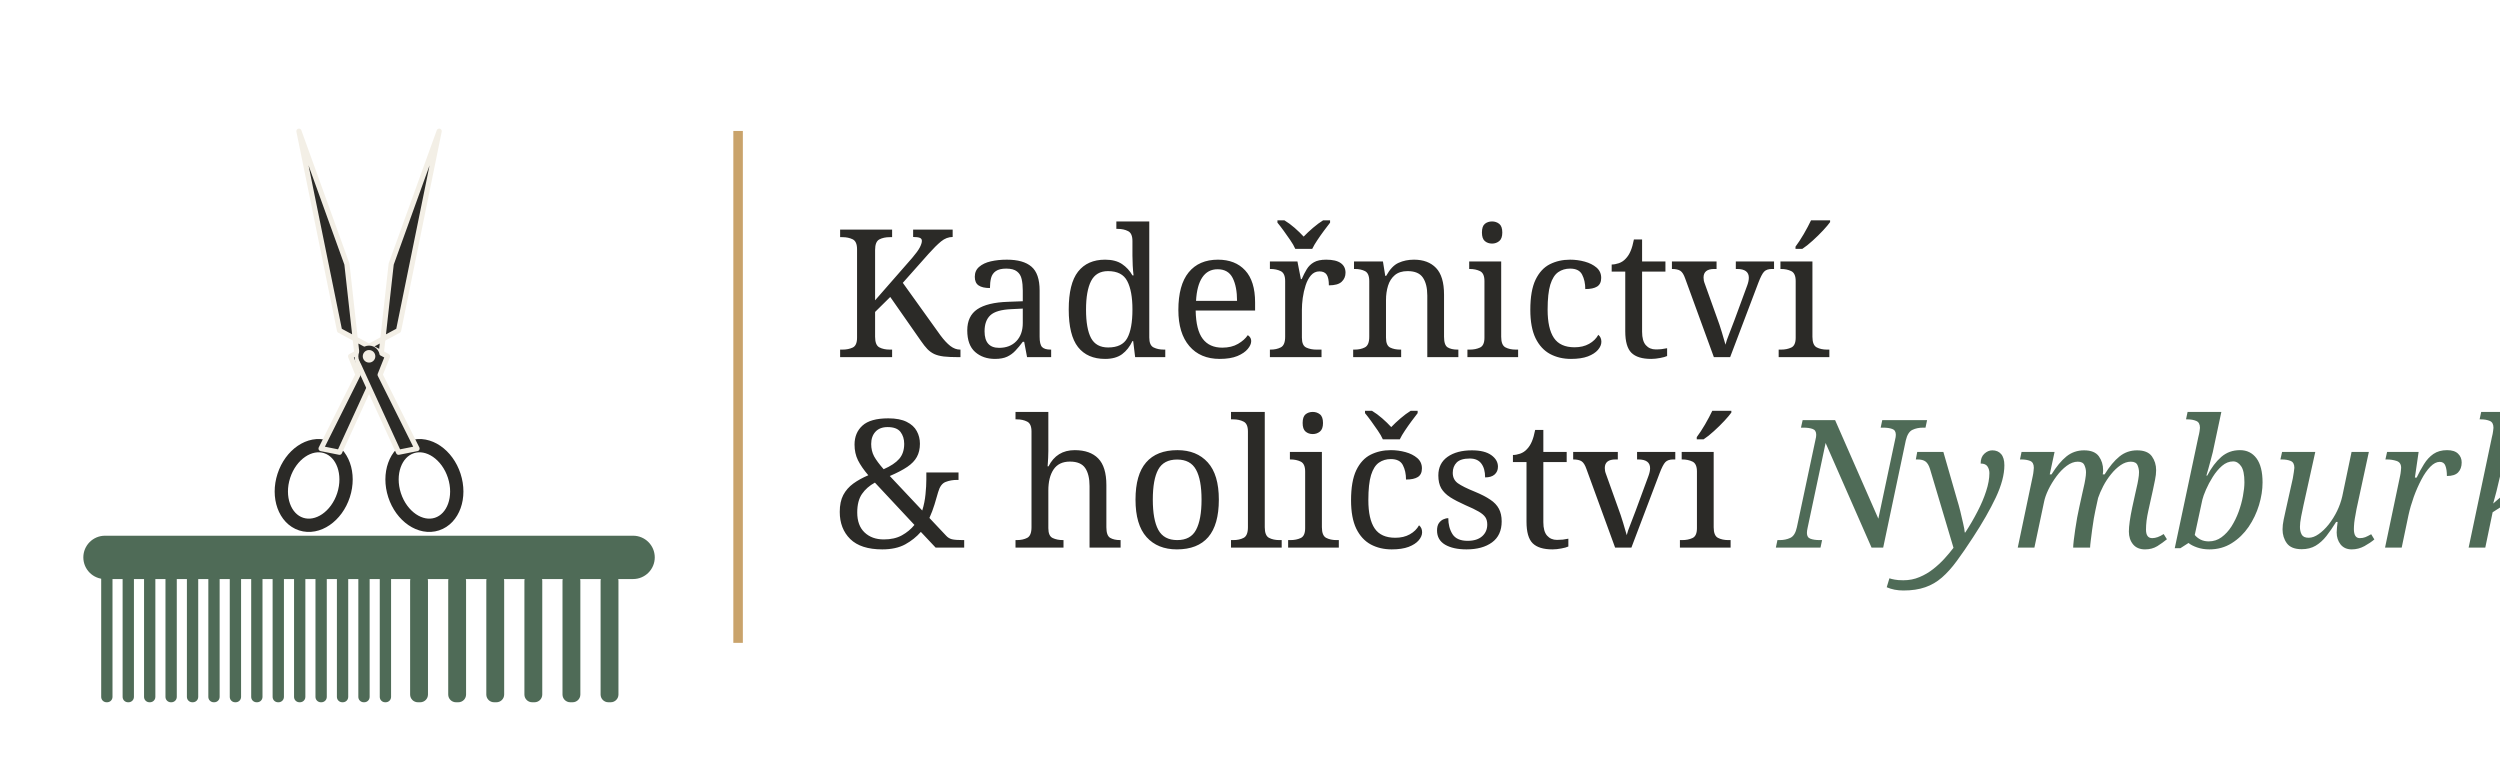
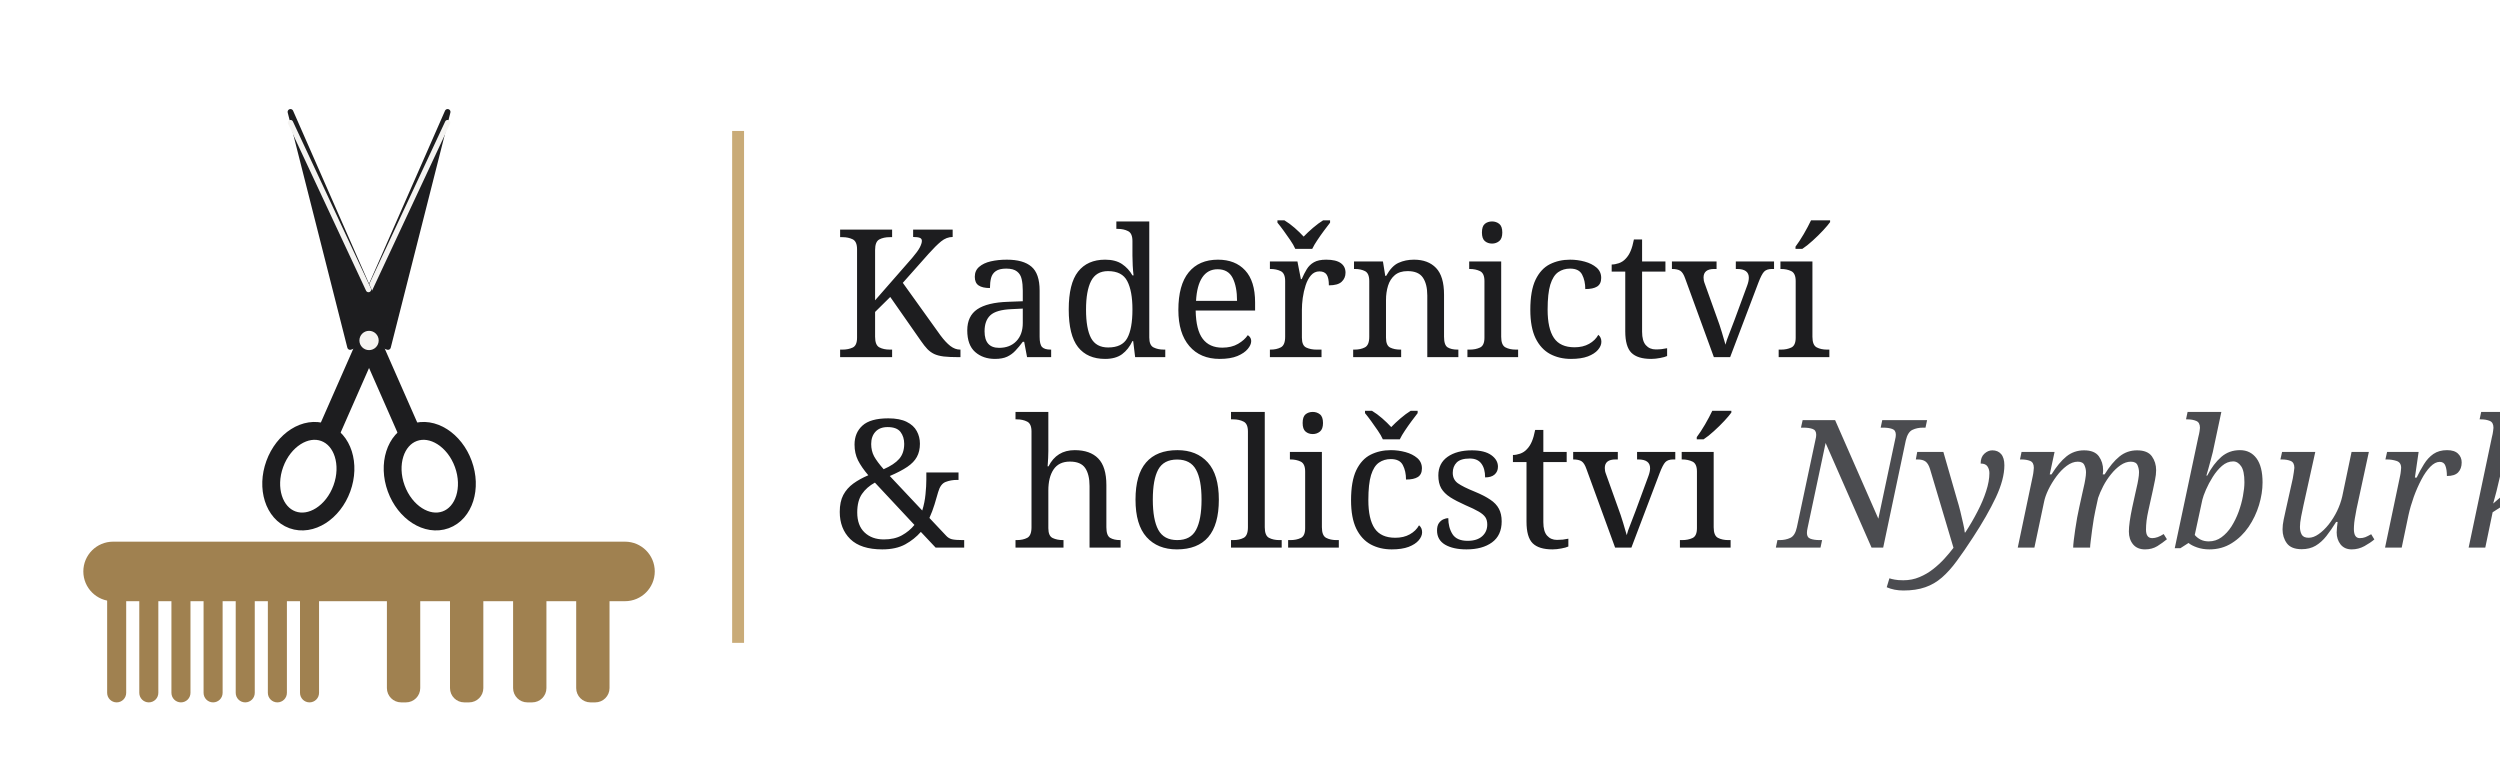
<svg xmlns="http://www.w3.org/2000/svg" viewBox="0 0 420 130" width="420" height="130" role="img" aria-label="Kadeřnictví a holičství Nymburk">
-   <g transform="translate(62 58) scale(0.62)">
-     <ellipse cx="-15" cy="38" rx="8.5" ry="11" fill="none" stroke="#2b2a27" stroke-width="3.6" transform="rotate(18 -15 38)" />
-     <ellipse cx="15" cy="38" rx="8.5" ry="11" fill="none" stroke="#2b2a27" stroke-width="3.6" transform="rotate(-18 15 38)" />
-     <path d="M-13 28 L-3 8 L-5 3 L8 -4 L19 -58 L6 -22 L3 5 L-8 29Z" fill="#2b2a27" stroke="#f3efe6" stroke-width="1.4" stroke-linejoin="round" />
-     <path d="M13 28 L3 8 L5 3 L-8 -4 L-19 -58 L-6 -22 L-3 5 L8 29Z" fill="#2b2a27" stroke="#f3efe6" stroke-width="1.4" stroke-linejoin="round" />
-     <circle cx="0" cy="3" r="2.3" fill="#f3efe6" stroke="#2b2a27" stroke-width="1.2" />
+   <g transform="translate(62 56) scale(0.6)">
+     <ellipse cx="-17" cy="40" rx="10" ry="13" fill="none" stroke="#1d1d1f" stroke-width="5" transform="rotate(20 -17 40)" />
+     <ellipse cx="17" cy="40" rx="10" ry="13" fill="none" stroke="#1d1d1f" stroke-width="5" transform="rotate(-20 17 40)" />
+     <path d="M22 -62L-5.3 0.18L5.3 3.82Z" fill="#1d1d1f" stroke="#1d1d1f" stroke-width="1.6" stroke-linejoin="round" />
+     <path d="M0 2L-11 27" stroke="#1d1d1f" stroke-width="6.2" stroke-linecap="round" fill="none" />
+     <line x1="22" y1="-59" x2="0.16" y2="-12.26" stroke="#f5f4f2" stroke-width="1.5" stroke-linecap="round" />
+     <path d="M-22 -62L-5.3 3.82L5.3 0.18Z" fill="#1d1d1f" stroke="#1d1d1f" stroke-width="1.6" stroke-linejoin="round" />
+     <path d="M0 2L11 27" stroke="#1d1d1f" stroke-width="6.2" stroke-linecap="round" fill="none" />
+     <line x1="-22" y1="-59" x2="-0.16" y2="-12.26" stroke="#f5f4f2" stroke-width="1.5" stroke-linecap="round" />
+     <circle cx="0" cy="2" r="3.6" fill="#f5f4f2" stroke="#1d1d1f" stroke-width="1.8" />
  </g>
-   <g transform="translate(62 104)">
-     <rect x="-48" y="-14" width="96" height="7.28" rx="3.64" fill="#4f6b57" />
-     <rect x="-45.0" y="-7.72" width="1.9" height="21.7" rx="0.9" fill="#4f6b57" />
-     <rect x="-41.4" y="-7.72" width="1.9" height="21.7" rx="0.9" fill="#4f6b57" />
-     <rect x="-37.8" y="-7.72" width="1.9" height="21.7" rx="0.9" fill="#4f6b57" />
-     <rect x="-34.2" y="-7.72" width="1.9" height="21.7" rx="0.9" fill="#4f6b57" />
-     <rect x="-30.6" y="-7.72" width="1.9" height="21.7" rx="0.9" fill="#4f6b57" />
-     <rect x="-27.0" y="-7.72" width="1.9" height="21.7" rx="0.9" fill="#4f6b57" />
-     <rect x="-23.4" y="-7.72" width="1.9" height="21.7" rx="0.9" fill="#4f6b57" />
-     <rect x="-19.8" y="-7.72" width="1.9" height="21.7" rx="0.9" fill="#4f6b57" />
-     <rect x="-16.2" y="-7.72" width="1.9" height="21.7" rx="0.9" fill="#4f6b57" />
-     <rect x="-12.6" y="-7.72" width="1.9" height="21.7" rx="0.9" fill="#4f6b57" />
-     <rect x="-9.0" y="-7.72" width="1.9" height="21.7" rx="0.9" fill="#4f6b57" />
-     <rect x="-5.4" y="-7.72" width="1.9" height="21.7" rx="0.9" fill="#4f6b57" />
-     <rect x="-1.8" y="-7.72" width="1.9" height="21.7" rx="0.9" fill="#4f6b57" />
-     <rect x="1.8" y="-7.72" width="1.9" height="21.7" rx="0.9" fill="#4f6b57" />
-     <rect x="6.9" y="-7.72" width="3" height="21.7" rx="1.3" fill="#4f6b57" />
-     <rect x="13.3" y="-7.72" width="3" height="21.7" rx="1.3" fill="#4f6b57" />
-     <rect x="19.7" y="-7.72" width="3" height="21.7" rx="1.3" fill="#4f6b57" />
-     <rect x="26.1" y="-7.72" width="3" height="21.7" rx="1.3" fill="#4f6b57" />
-     <rect x="32.5" y="-7.72" width="3" height="21.7" rx="1.3" fill="#4f6b57" />
-     <rect x="38.9" y="-7.72" width="3" height="21.7" rx="1.3" fill="#4f6b57" />
+   <g transform="translate(62 96)">
+     <rect x="-48" y="-5" width="96" height="10" rx="5" fill="#a08150" />
+     <rect x="-44" y="0" width="3.2" height="22" rx="1.6" fill="#a08150" />
+     <rect x="-38.6" y="0" width="3.2" height="22" rx="1.6" fill="#a08150" />
+     <rect x="-33.2" y="0" width="3.2" height="22" rx="1.6" fill="#a08150" />
+     <rect x="-27.8" y="0" width="3.2" height="22" rx="1.6" fill="#a08150" />
+     <rect x="-22.4" y="0" width="3.2" height="22" rx="1.6" fill="#a08150" />
+     <rect x="-17" y="0" width="3.2" height="22" rx="1.6" fill="#a08150" />
+     <rect x="-11.6" y="0" width="3.2" height="22" rx="1.6" fill="#a08150" />
+     <rect x="3" y="0" width="5.6" height="22" rx="2.4" fill="#a08150" />
+     <rect x="13.6" y="0" width="5.6" height="22" rx="2.4" fill="#a08150" />
+     <rect x="24.2" y="0" width="5.6" height="22" rx="2.4" fill="#a08150" />
+     <rect x="34.8" y="0" width="5.6" height="22" rx="2.4" fill="#a08150" />
  </g>
-   <line x1="124" y1="22" x2="124" y2="108" stroke="#c9a36b" stroke-width="1.6" />
-   <text x="140" y="60" font-family="Fraunces, Georgia, serif" font-size="30" fill="#2b2a27">Kadeřnictví</text>
-   <text x="140" y="92" font-family="Fraunces, Georgia, serif" font-size="30" fill="#2b2a27">&amp; holičství <tspan fill="#4f6b57" font-style="italic">Nymburk</tspan>
+   <line x1="124" y1="22" x2="124" y2="108" stroke="#c9ab78" stroke-width="2" />
+   <text x="140" y="60" font-family="Fraunces, Georgia, serif" font-size="30" fill="#1d1d1f">Kadeřnictví</text>
+   <text x="140" y="92" font-family="Fraunces, Georgia, serif" font-size="30" fill="#1d1d1f">&amp; holičství <tspan fill="#4b4c50" font-style="italic">Nymburk</tspan>
  </text>
</svg>
